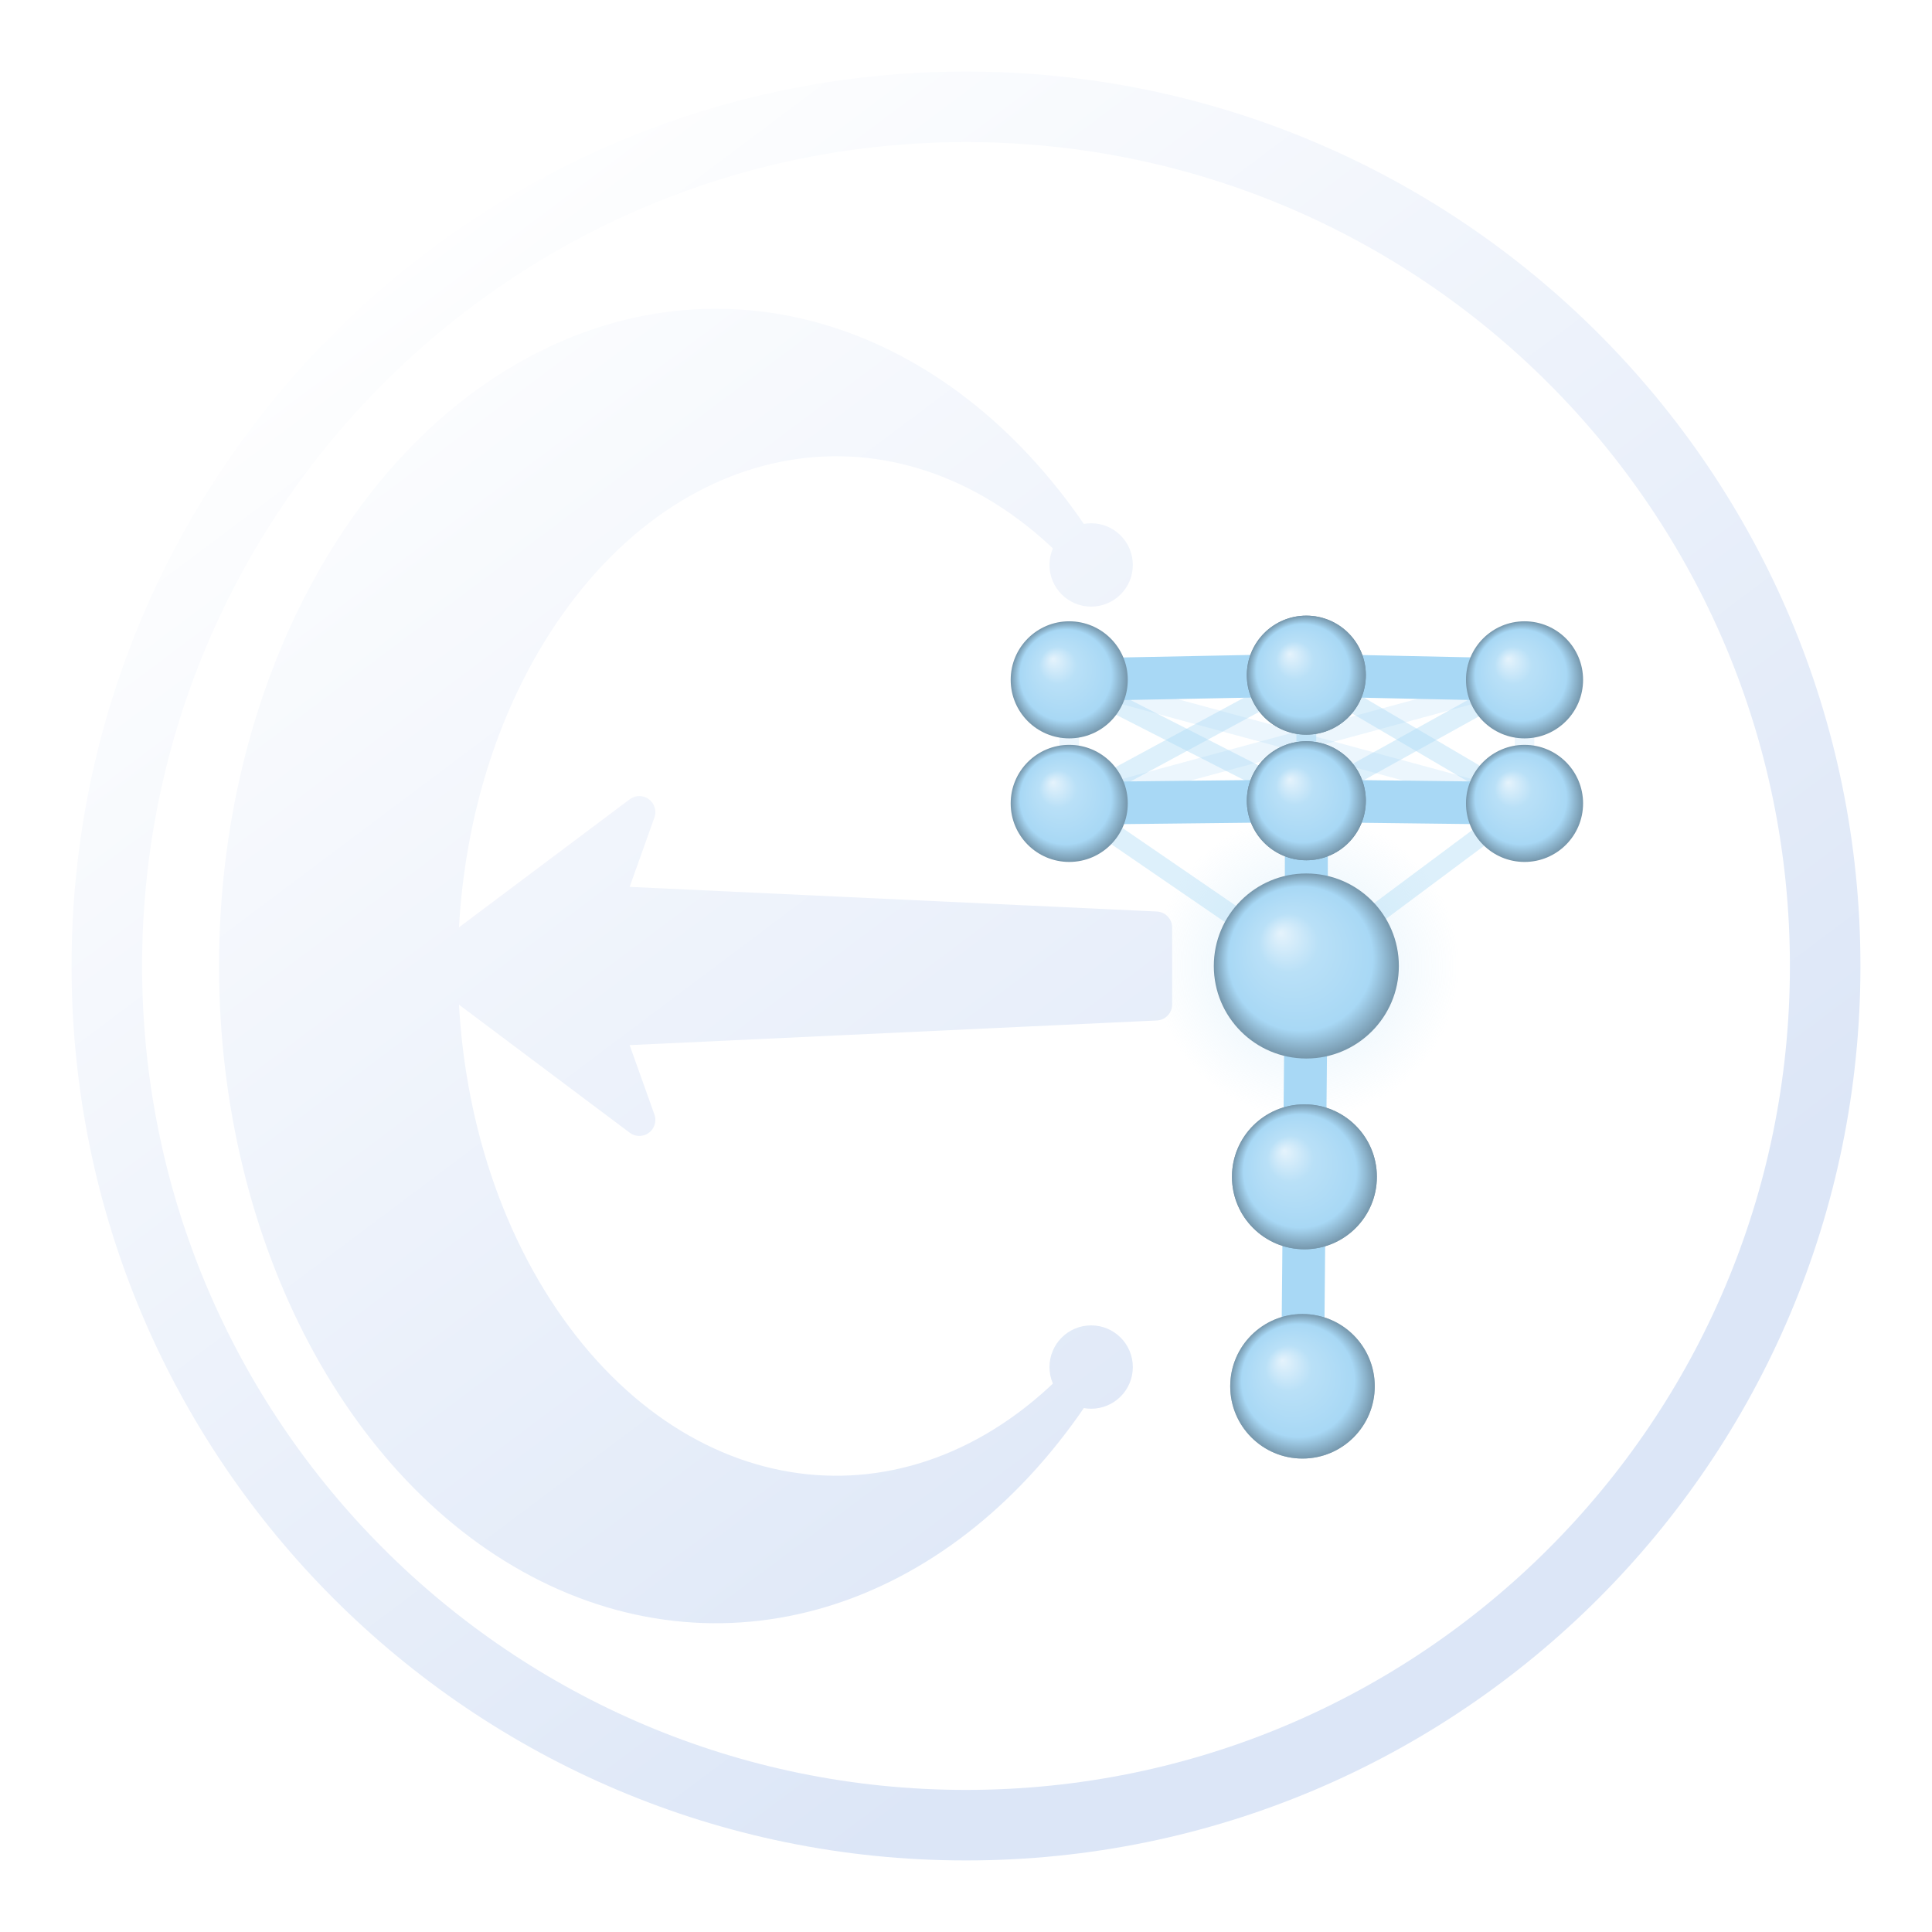
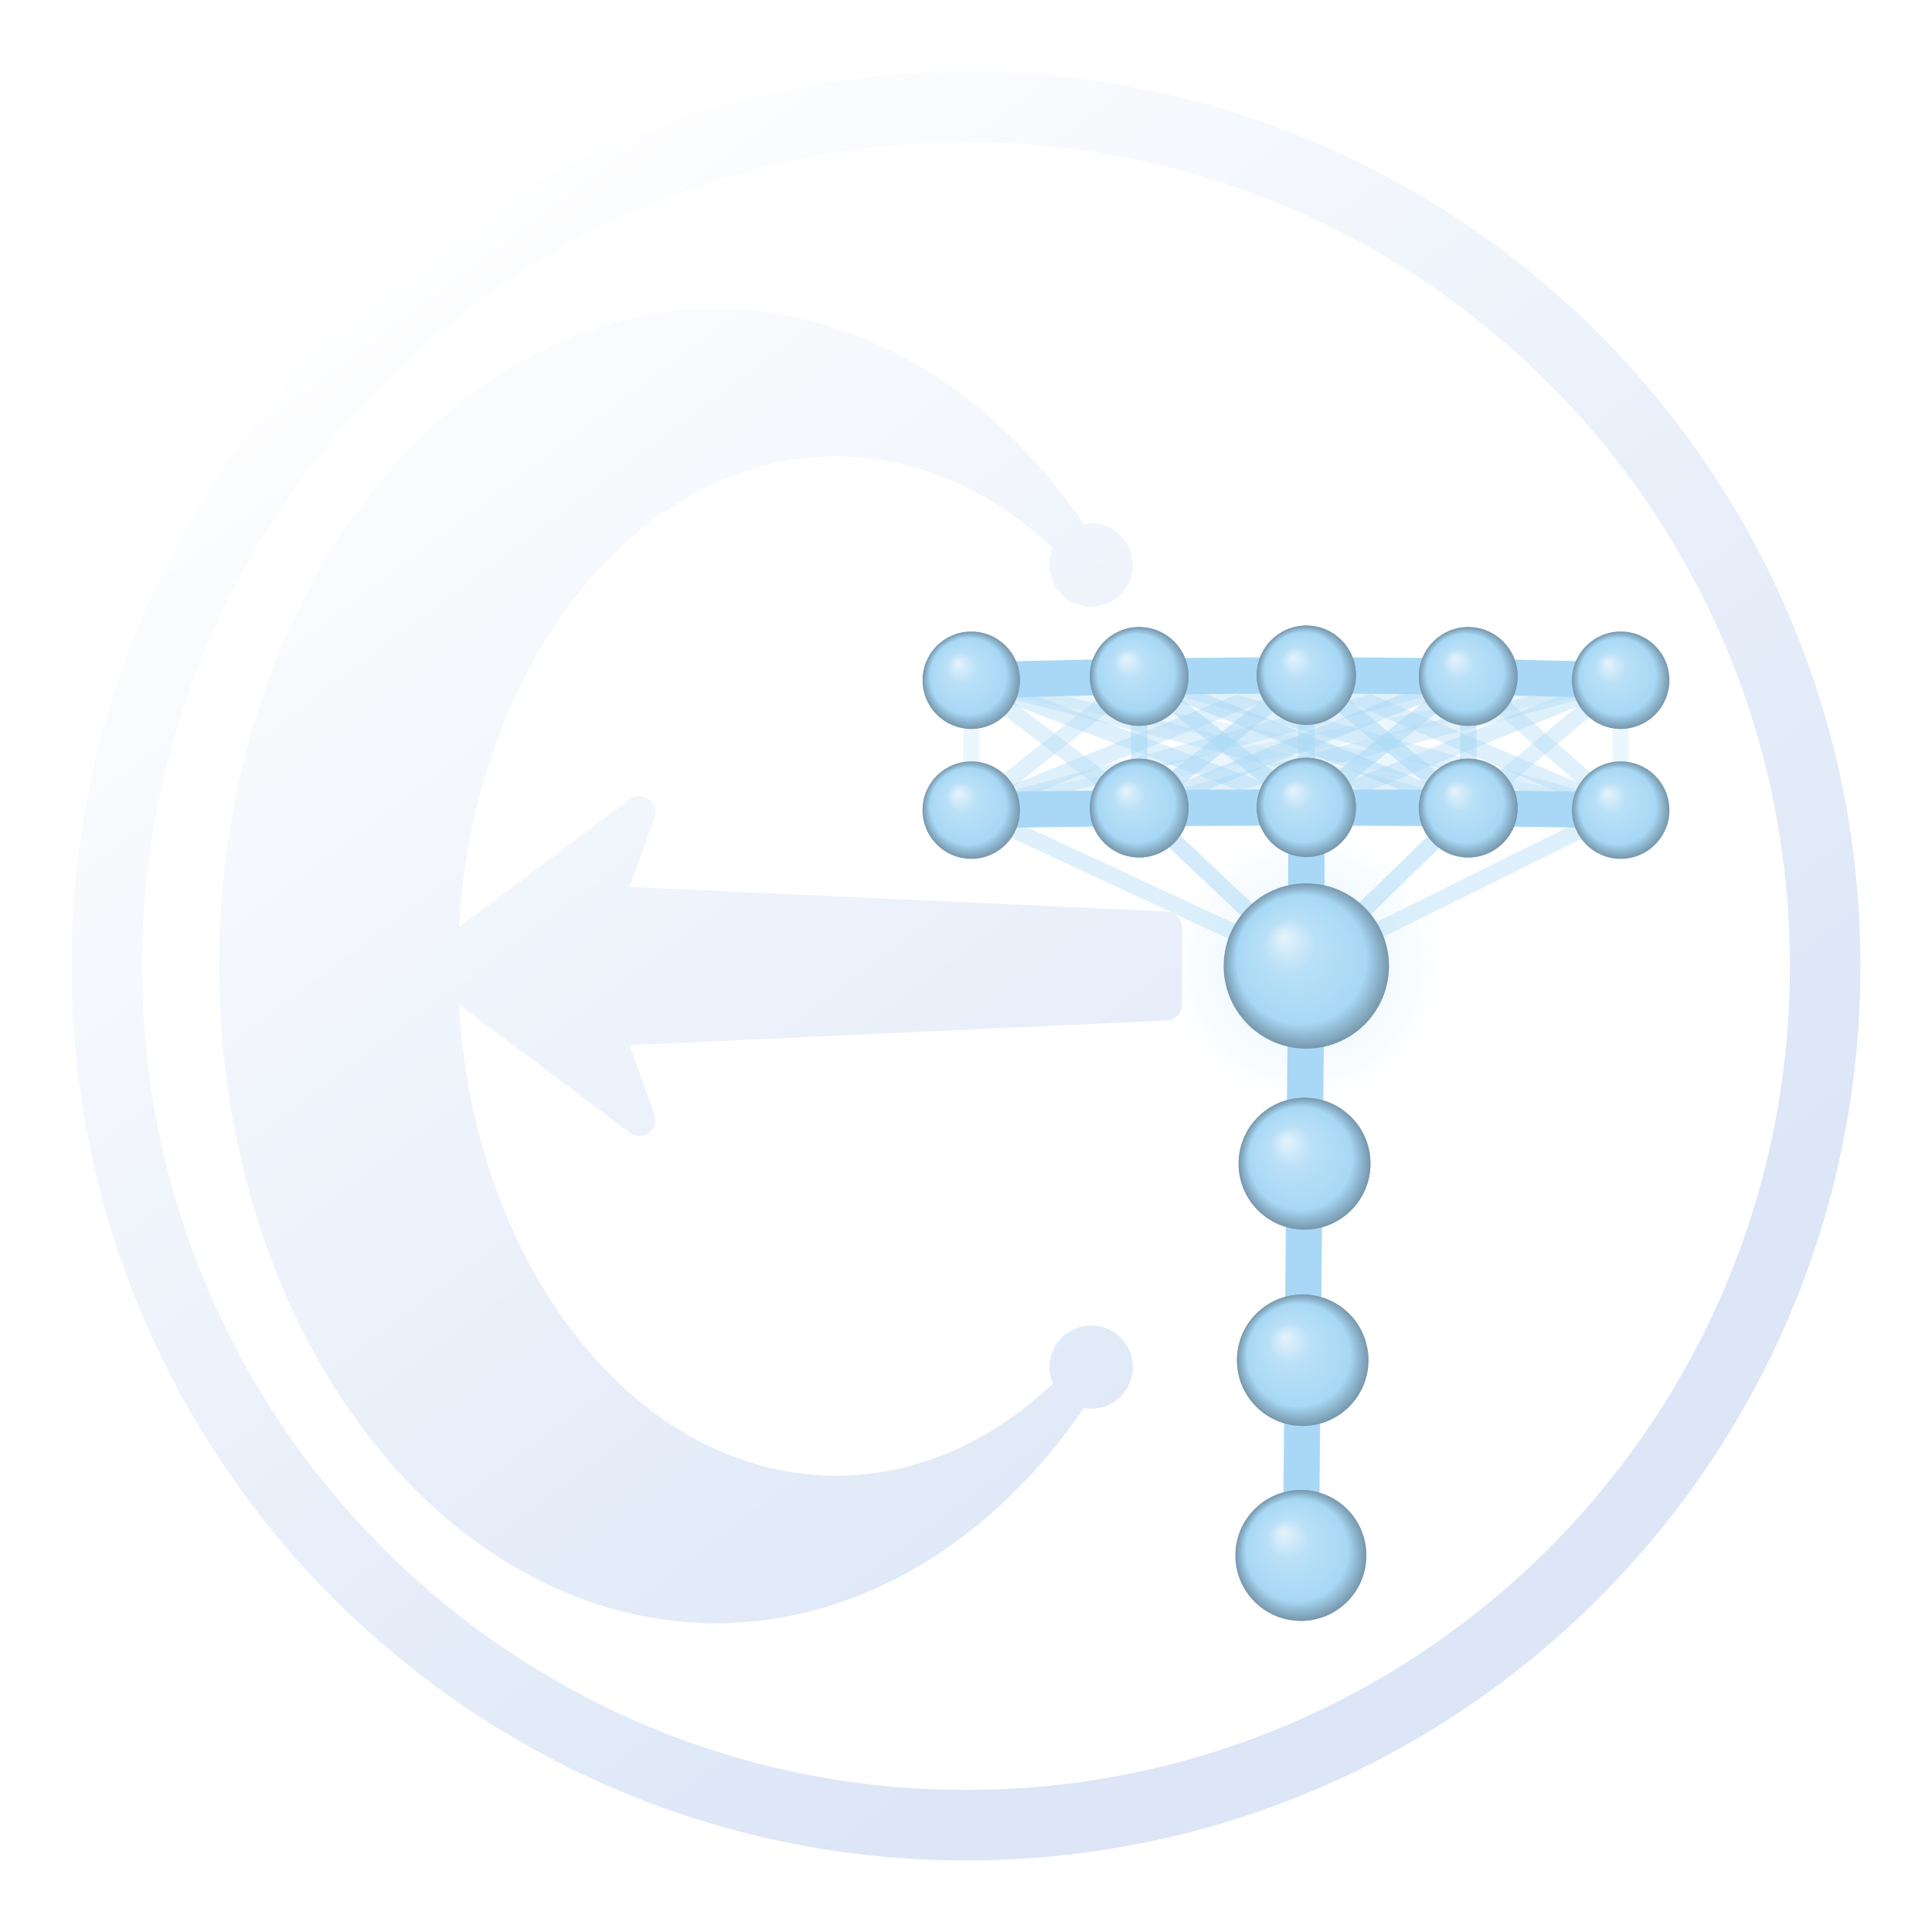
<svg xmlns="http://www.w3.org/2000/svg" width="64" height="64" viewBox="-111.66 -150.66 301.32 301.32" role="img" aria-label="EigenTech">
  <defs>
    <radialGradient id="s5k" cx=".5" cy=".5" r=".5" fx=".36" fy=".32">
      <stop offset="0" stop-color="#e5f3fc" />
      <stop offset=".32" stop-color="#b9e0f7" />
      <stop offset=".78" stop-color="#A8D8F5" />
      <stop offset="1" stop-color="#7697ac" />
    </radialGradient>
    <linearGradient id="s5e" gradientUnits="userSpaceOnUse" x1="-75" y1="-100" x2="75" y2="100">
      <stop offset="0" stop-color="#FFFFFF" />
      <stop offset="1" stop-color="#DCE6F7" />
    </linearGradient>
    <radialGradient id="s5r">
      <stop offset="0" stop-color="#FFFFFF" stop-opacity=".16" />
      <stop offset="1" stop-color="#FFFFFF" stop-opacity="0" />
    </radialGradient>
    <radialGradient id="s5q">
      <stop offset="0" stop-color="#A8D8F5" stop-opacity=".35" />
      <stop offset="1" stop-color="#A8D8F5" stop-opacity="0" />
    </radialGradient>
  </defs>
  <circle cx="39" cy="0" r="124.5" fill="url(#s5r)" />
-   <circle cx="92.08" cy="0" r="23.8" fill="url(#s5q)" />
+   <circle cx="92.08" cy="0" r="21.25" fill="url(#s5q)" />
  <circle cx="39" cy="0" r="134" fill="none" stroke="url(#s5e)" stroke-width="11" />
  <path d="M58.52 62.55 A75 100 0 1 1 58.52 -62.55 A61.5 82 0 1 0 58.52 62.55 Z" fill="url(#s5e)" stroke="url(#s5e)" stroke-width="5" stroke-linejoin="round" />
  <circle cx="58.52" cy="-62.55" r="6.5" fill="url(#s5e)" />
  <circle cx="58.52" cy="62.55" r="6.5" fill="url(#s5e)" />
-   <path d="M68.65 -6 L-16.95 -10 L-11.95 -24 L-43.95 0 L-11.95 24 L-16.95 10 L68.65 6 Z" fill="url(#s5e)" stroke="url(#s5e)" stroke-width="5" stroke-linejoin="round" />
-   <line x1="55.1" y1="-44.63" x2="55.1" y2="-25.36" style="stroke:#a8d8f5;stroke-opacity:0.22;stroke-width:3.04;stroke-linecap:round" />
-   <line x1="55.1" y1="-44.63" x2="126.11" y2="-25.36" style="stroke:#a8d8f5;stroke-opacity:0.22;stroke-width:3.04;stroke-linecap:round" />
-   <line x1="126.11" y1="-44.63" x2="55.1" y2="-25.36" style="stroke:#a8d8f5;stroke-opacity:0.22;stroke-width:3.04;stroke-linecap:round" />
-   <line x1="126.11" y1="-44.63" x2="126.11" y2="-25.36" style="stroke:#a8d8f5;stroke-opacity:0.22;stroke-width:3.04;stroke-linecap:round" />
-   <line x1="55.1" y1="-44.63" x2="92.08" y2="-25.77" style="stroke:#a8d8f5;stroke-opacity:0.39;stroke-width:3.07;stroke-linecap:round" />
-   <line x1="92.08" y1="-45.36" x2="55.1" y2="-25.36" style="stroke:#a8d8f5;stroke-opacity:0.39;stroke-width:3.07;stroke-linecap:round" />
-   <line x1="92.08" y1="-45.36" x2="126.11" y2="-25.36" style="stroke:#a8d8f5;stroke-opacity:0.39;stroke-width:3.07;stroke-linecap:round" />
-   <line x1="126.11" y1="-44.63" x2="92.08" y2="-25.77" style="stroke:#a8d8f5;stroke-opacity:0.39;stroke-width:3.07;stroke-linecap:round" />
-   <line x1="55.1" y1="-25.36" x2="92.08" y2="0" style="stroke:#a8d8f5;stroke-opacity:0.39;stroke-width:3.07;stroke-linecap:round" />
-   <line x1="126.11" y1="-25.36" x2="92.08" y2="0" style="stroke:#a8d8f5;stroke-opacity:0.39;stroke-width:3.07;stroke-linecap:round" />
-   <line x1="92.08" y1="-45.36" x2="92.08" y2="-25.77" style="stroke:#a8d8f5;stroke-opacity:0.55;stroke-width:3.09;stroke-linecap:round" />
-   <line x1="55.1" y1="-44.63" x2="92.08" y2="-45.36" style="stroke:#a8d8f5;stroke-opacity:1;stroke-width:6.65;stroke-linecap:round" />
-   <line x1="92.08" y1="-45.36" x2="126.11" y2="-44.63" style="stroke:#a8d8f5;stroke-opacity:1;stroke-width:6.65;stroke-linecap:round" />
-   <line x1="55.1" y1="-25.36" x2="92.08" y2="-25.77" style="stroke:#a8d8f5;stroke-opacity:1;stroke-width:6.65;stroke-linecap:round" />
-   <line x1="92.08" y1="-25.77" x2="126.11" y2="-25.36" style="stroke:#a8d8f5;stroke-opacity:1;stroke-width:6.65;stroke-linecap:round" />
-   <line x1="91.78" y1="32.88" x2="91.48" y2="65.55" style="stroke:#a8d8f5;stroke-opacity:1;stroke-width:6.67;stroke-linecap:round" />
-   <line x1="92.08" y1="0" x2="91.78" y2="32.88" style="stroke:#a8d8f5;stroke-opacity:1;stroke-width:6.69;stroke-linecap:round" />
-   <line x1="92.08" y1="-25.77" x2="92.08" y2="0" style="stroke:#a8d8f5;stroke-opacity:1;stroke-width:6.7;stroke-linecap:round" />
-   <circle cx="55.1" cy="-44.63" r="9.13" style="fill:url(#s5k)" />
-   <circle cx="55.1" cy="-44.63" r="9.13" style="fill:url(#s5k);opacity:0" />
-   <circle cx="126.11" cy="-44.63" r="9.13" style="fill:url(#s5k)" />
-   <circle cx="126.11" cy="-44.63" r="9.13" style="fill:url(#s5k);opacity:0" />
-   <circle cx="55.1" cy="-25.36" r="9.13" style="fill:url(#s5k)" />
-   <circle cx="55.1" cy="-25.36" r="9.13" style="fill:url(#s5k);opacity:0" />
-   <circle cx="126.11" cy="-25.36" r="9.13" style="fill:url(#s5k)" />
-   <circle cx="126.11" cy="-25.36" r="9.13" style="fill:url(#s5k);opacity:0" />
-   <circle cx="91.48" cy="65.55" r="11.27" style="fill:url(#s5k)" />
-   <circle cx="91.48" cy="65.55" r="11.27" style="fill:url(#s5k);opacity:0.59" />
-   <circle cx="91.78" cy="32.88" r="11.3" style="fill:url(#s5k)" />
-   <circle cx="91.78" cy="32.88" r="11.3" style="fill:url(#s5k);opacity:0.8" />
-   <circle cx="92.08" cy="-45.36" r="9.28" style="fill:url(#s5k)" />
-   <circle cx="92.08" cy="-45.36" r="9.28" style="fill:url(#s5k);opacity:1" />
-   <circle cx="92.08" cy="-25.77" r="9.28" style="fill:url(#s5k)" />
-   <circle cx="92.08" cy="-25.77" r="9.28" style="fill:url(#s5k);opacity:1" />
-   <circle cx="92.08" cy="0" r="14.43" style="fill:url(#s5k)" />
+   <path d="M70.19 -6 L-16.95 -10 L-11.95 -24 L-43.95 0 L-11.95 24 L-16.95 10 L70.19 6 Z" fill="url(#s5e)" stroke="url(#s5e)" stroke-width="5" stroke-linejoin="round" />
+   <line x1="141.11" y1="-44.57" x2="141.11" y2="-24.31" style="stroke:#a8d8f5;stroke-opacity:0.22;stroke-width:2.53;stroke-linecap:round" />
+   <line x1="39.82" y1="-44.57" x2="141.11" y2="-24.31" style="stroke:#a8d8f5;stroke-opacity:0.22;stroke-width:2.53;stroke-linecap:round" />
+   <line x1="141.11" y1="-44.57" x2="39.82" y2="-24.31" style="stroke:#a8d8f5;stroke-opacity:0.22;stroke-width:2.53;stroke-linecap:round" />
+   <line x1="39.82" y1="-44.57" x2="39.82" y2="-24.31" style="stroke:#a8d8f5;stroke-opacity:0.22;stroke-width:2.53;stroke-linecap:round" />
+   <line x1="117.33" y1="-45.16" x2="141.11" y2="-24.31" style="stroke:#a8d8f5;stroke-opacity:0.34;stroke-width:2.55;stroke-linecap:round" />
+   <line x1="141.11" y1="-44.57" x2="117.33" y2="-24.63" style="stroke:#a8d8f5;stroke-opacity:0.34;stroke-width:2.55;stroke-linecap:round" />
+   <line x1="39.82" y1="-44.57" x2="117.33" y2="-24.63" style="stroke:#a8d8f5;stroke-opacity:0.34;stroke-width:2.55;stroke-linecap:round" />
+   <line x1="66.01" y1="-45.16" x2="141.11" y2="-24.31" style="stroke:#a8d8f5;stroke-opacity:0.34;stroke-width:2.55;stroke-linecap:round" />
+   <line x1="117.33" y1="-45.16" x2="39.82" y2="-24.31" style="stroke:#a8d8f5;stroke-opacity:0.34;stroke-width:2.55;stroke-linecap:round" />
+   <line x1="141.11" y1="-44.57" x2="66.01" y2="-24.63" style="stroke:#a8d8f5;stroke-opacity:0.34;stroke-width:2.55;stroke-linecap:round" />
+   <line x1="39.82" y1="-44.57" x2="66.01" y2="-24.63" style="stroke:#a8d8f5;stroke-opacity:0.34;stroke-width:2.55;stroke-linecap:round" />
+   <line x1="66.01" y1="-45.16" x2="39.82" y2="-24.31" style="stroke:#a8d8f5;stroke-opacity:0.34;stroke-width:2.55;stroke-linecap:round" />
+   <line x1="92.08" y1="-45.36" x2="141.11" y2="-24.31" style="stroke:#a8d8f5;stroke-opacity:0.39;stroke-width:2.55;stroke-linecap:round" />
+   <line x1="141.11" y1="-44.57" x2="92.08" y2="-24.74" style="stroke:#a8d8f5;stroke-opacity:0.39;stroke-width:2.55;stroke-linecap:round" />
+   <line x1="141.11" y1="-24.31" x2="92.08" y2="0" style="stroke:#a8d8f5;stroke-opacity:0.39;stroke-width:2.55;stroke-linecap:round" />
+   <line x1="39.82" y1="-44.57" x2="92.08" y2="-24.74" style="stroke:#a8d8f5;stroke-opacity:0.39;stroke-width:2.55;stroke-linecap:round" />
+   <line x1="92.08" y1="-45.36" x2="39.82" y2="-24.31" style="stroke:#a8d8f5;stroke-opacity:0.39;stroke-width:2.55;stroke-linecap:round" />
+   <line x1="39.82" y1="-24.31" x2="92.08" y2="0" style="stroke:#a8d8f5;stroke-opacity:0.39;stroke-width:2.55;stroke-linecap:round" />
+   <line x1="117.33" y1="-45.16" x2="117.33" y2="-24.63" style="stroke:#a8d8f5;stroke-opacity:0.47;stroke-width:2.57;stroke-linecap:round" />
+   <line x1="66.01" y1="-45.16" x2="66.01" y2="-24.63" style="stroke:#a8d8f5;stroke-opacity:0.47;stroke-width:2.57;stroke-linecap:round" />
+   <line x1="66.01" y1="-45.16" x2="117.33" y2="-24.63" style="stroke:#a8d8f5;stroke-opacity:0.47;stroke-width:2.57;stroke-linecap:round" />
+   <line x1="117.33" y1="-45.16" x2="66.01" y2="-24.63" style="stroke:#a8d8f5;stroke-opacity:0.47;stroke-width:2.57;stroke-linecap:round" />
+   <line x1="66.01" y1="-45.16" x2="92.08" y2="-24.74" style="stroke:#a8d8f5;stroke-opacity:0.51;stroke-width:2.57;stroke-linecap:round" />
+   <line x1="92.08" y1="-45.36" x2="66.01" y2="-24.63" style="stroke:#a8d8f5;stroke-opacity:0.51;stroke-width:2.57;stroke-linecap:round" />
+   <line x1="92.08" y1="-45.36" x2="117.33" y2="-24.63" style="stroke:#a8d8f5;stroke-opacity:0.51;stroke-width:2.57;stroke-linecap:round" />
+   <line x1="117.33" y1="-45.16" x2="92.08" y2="-24.74" style="stroke:#a8d8f5;stroke-opacity:0.51;stroke-width:2.57;stroke-linecap:round" />
+   <line x1="66.01" y1="-24.63" x2="92.08" y2="0" style="stroke:#a8d8f5;stroke-opacity:0.51;stroke-width:2.57;stroke-linecap:round" />
+   <line x1="117.33" y1="-24.63" x2="92.08" y2="0" style="stroke:#a8d8f5;stroke-opacity:0.51;stroke-width:2.57;stroke-linecap:round" />
+   <line x1="92.08" y1="-45.36" x2="92.08" y2="-24.74" style="stroke:#a8d8f5;stroke-opacity:0.55;stroke-width:2.58;stroke-linecap:round" />
+   <line x1="117.33" y1="-45.16" x2="141.11" y2="-44.57" style="stroke:#a8d8f5;stroke-opacity:1;stroke-width:5.61;stroke-linecap:round" />
+   <line x1="117.33" y1="-24.63" x2="141.11" y2="-24.31" style="stroke:#a8d8f5;stroke-opacity:1;stroke-width:5.61;stroke-linecap:round" />
+   <line x1="39.82" y1="-44.57" x2="66.01" y2="-45.16" style="stroke:#a8d8f5;stroke-opacity:1;stroke-width:5.61;stroke-linecap:round" />
+   <line x1="39.82" y1="-24.31" x2="66.01" y2="-24.63" style="stroke:#a8d8f5;stroke-opacity:1;stroke-width:5.61;stroke-linecap:round" />
+   <line x1="91.51" y1="61.48" x2="91.23" y2="91.93" style="stroke:#a8d8f5;stroke-opacity:1;stroke-width:5.63;stroke-linecap:round" />
+   <line x1="91.8" y1="30.83" x2="91.51" y2="61.48" style="stroke:#a8d8f5;stroke-opacity:1;stroke-width:5.64;stroke-linecap:round" />
+   <line x1="66.01" y1="-45.16" x2="92.08" y2="-45.36" style="stroke:#a8d8f5;stroke-opacity:1;stroke-width:5.66;stroke-linecap:round" />
+   <line x1="92.08" y1="-45.36" x2="117.33" y2="-45.16" style="stroke:#a8d8f5;stroke-opacity:1;stroke-width:5.66;stroke-linecap:round" />
+   <line x1="66.01" y1="-24.63" x2="92.08" y2="-24.74" style="stroke:#a8d8f5;stroke-opacity:1;stroke-width:5.66;stroke-linecap:round" />
+   <line x1="92.08" y1="-24.74" x2="117.33" y2="-24.63" style="stroke:#a8d8f5;stroke-opacity:1;stroke-width:5.66;stroke-linecap:round" />
+   <line x1="92.08" y1="0" x2="91.8" y2="30.83" style="stroke:#a8d8f5;stroke-opacity:1;stroke-width:5.66;stroke-linecap:round" />
+   <line x1="92.08" y1="-24.74" x2="92.08" y2="0" style="stroke:#a8d8f5;stroke-opacity:1;stroke-width:5.67;stroke-linecap:round" />
+   <circle cx="141.11" cy="-44.57" r="7.6" style="fill:url(#s5k)" />
+   <circle cx="141.11" cy="-44.57" r="7.6" style="fill:url(#s5k);opacity:0" />
+   <circle cx="141.11" cy="-24.31" r="7.6" style="fill:url(#s5k)" />
+   <circle cx="141.11" cy="-24.31" r="7.6" style="fill:url(#s5k);opacity:0" />
+   <circle cx="39.82" cy="-44.57" r="7.6" style="fill:url(#s5k)" />
+   <circle cx="39.82" cy="-44.57" r="7.6" style="fill:url(#s5k);opacity:0" />
+   <circle cx="39.82" cy="-24.31" r="7.6" style="fill:url(#s5k)" />
+   <circle cx="39.82" cy="-24.31" r="7.6" style="fill:url(#s5k);opacity:0" />
+   <circle cx="91.23" cy="91.93" r="10.21" style="fill:url(#s5k)" />
+   <circle cx="91.23" cy="91.93" r="10.21" style="fill:url(#s5k);opacity:0.48" />
+   <circle cx="91.51" cy="61.48" r="10.25" style="fill:url(#s5k)" />
+   <circle cx="91.51" cy="61.48" r="10.25" style="fill:url(#s5k);opacity:0.65" />
+   <circle cx="117.33" cy="-45.16" r="7.7" style="fill:url(#s5k)" />
+   <circle cx="117.33" cy="-45.16" r="7.7" style="fill:url(#s5k);opacity:0.75" />
+   <circle cx="117.33" cy="-24.63" r="7.7" style="fill:url(#s5k)" />
+   <circle cx="117.33" cy="-24.63" r="7.7" style="fill:url(#s5k);opacity:0.75" />
+   <circle cx="66.01" cy="-45.16" r="7.7" style="fill:url(#s5k)" />
+   <circle cx="66.01" cy="-45.16" r="7.7" style="fill:url(#s5k);opacity:0.75" />
+   <circle cx="66.01" cy="-24.63" r="7.7" style="fill:url(#s5k)" />
+   <circle cx="66.01" cy="-24.63" r="7.7" style="fill:url(#s5k);opacity:0.75" />
+   <circle cx="91.8" cy="30.83" r="10.28" style="fill:url(#s5k)" />
+   <circle cx="91.8" cy="30.83" r="10.28" style="fill:url(#s5k);opacity:0.83" />
+   <circle cx="92.08" cy="-45.36" r="7.73" style="fill:url(#s5k)" />
+   <circle cx="92.08" cy="-45.36" r="7.73" style="fill:url(#s5k);opacity:1" />
+   <circle cx="92.08" cy="-24.74" r="7.73" style="fill:url(#s5k)" />
+   <circle cx="92.08" cy="-24.74" r="7.73" style="fill:url(#s5k);opacity:1" />
+   <circle cx="92.08" cy="0" r="12.89" style="fill:url(#s5k)" />
</svg>
